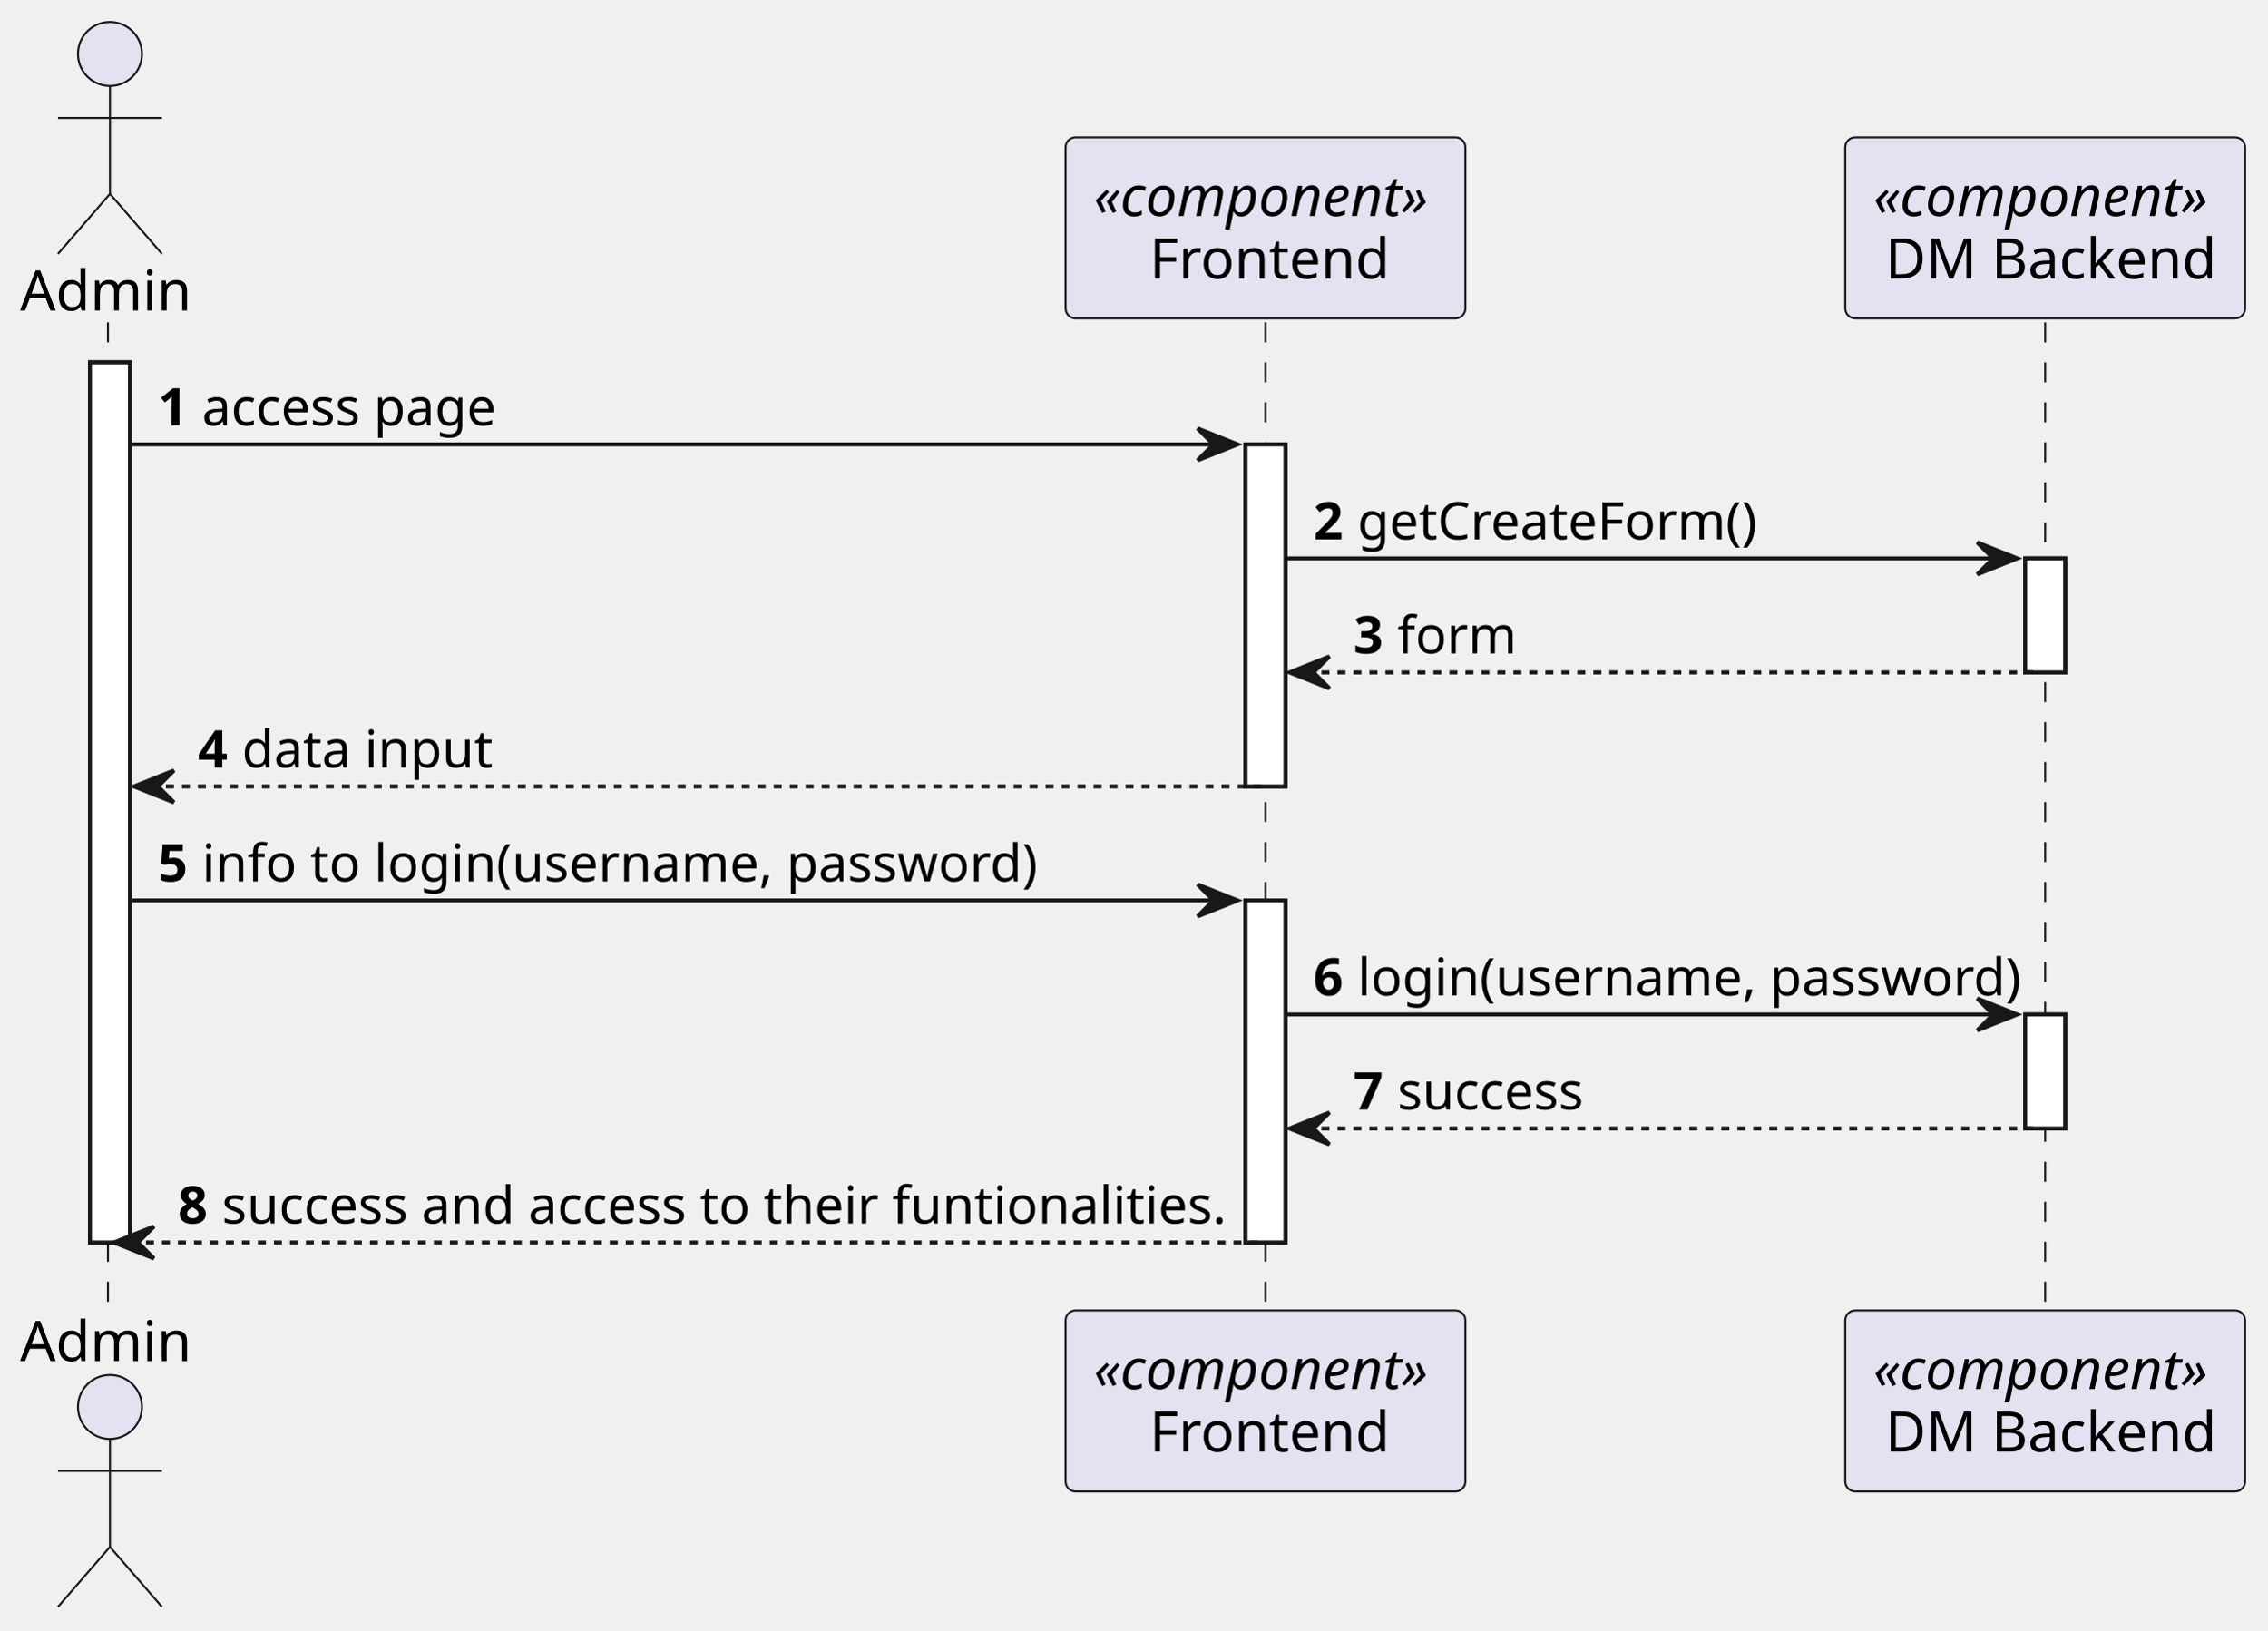
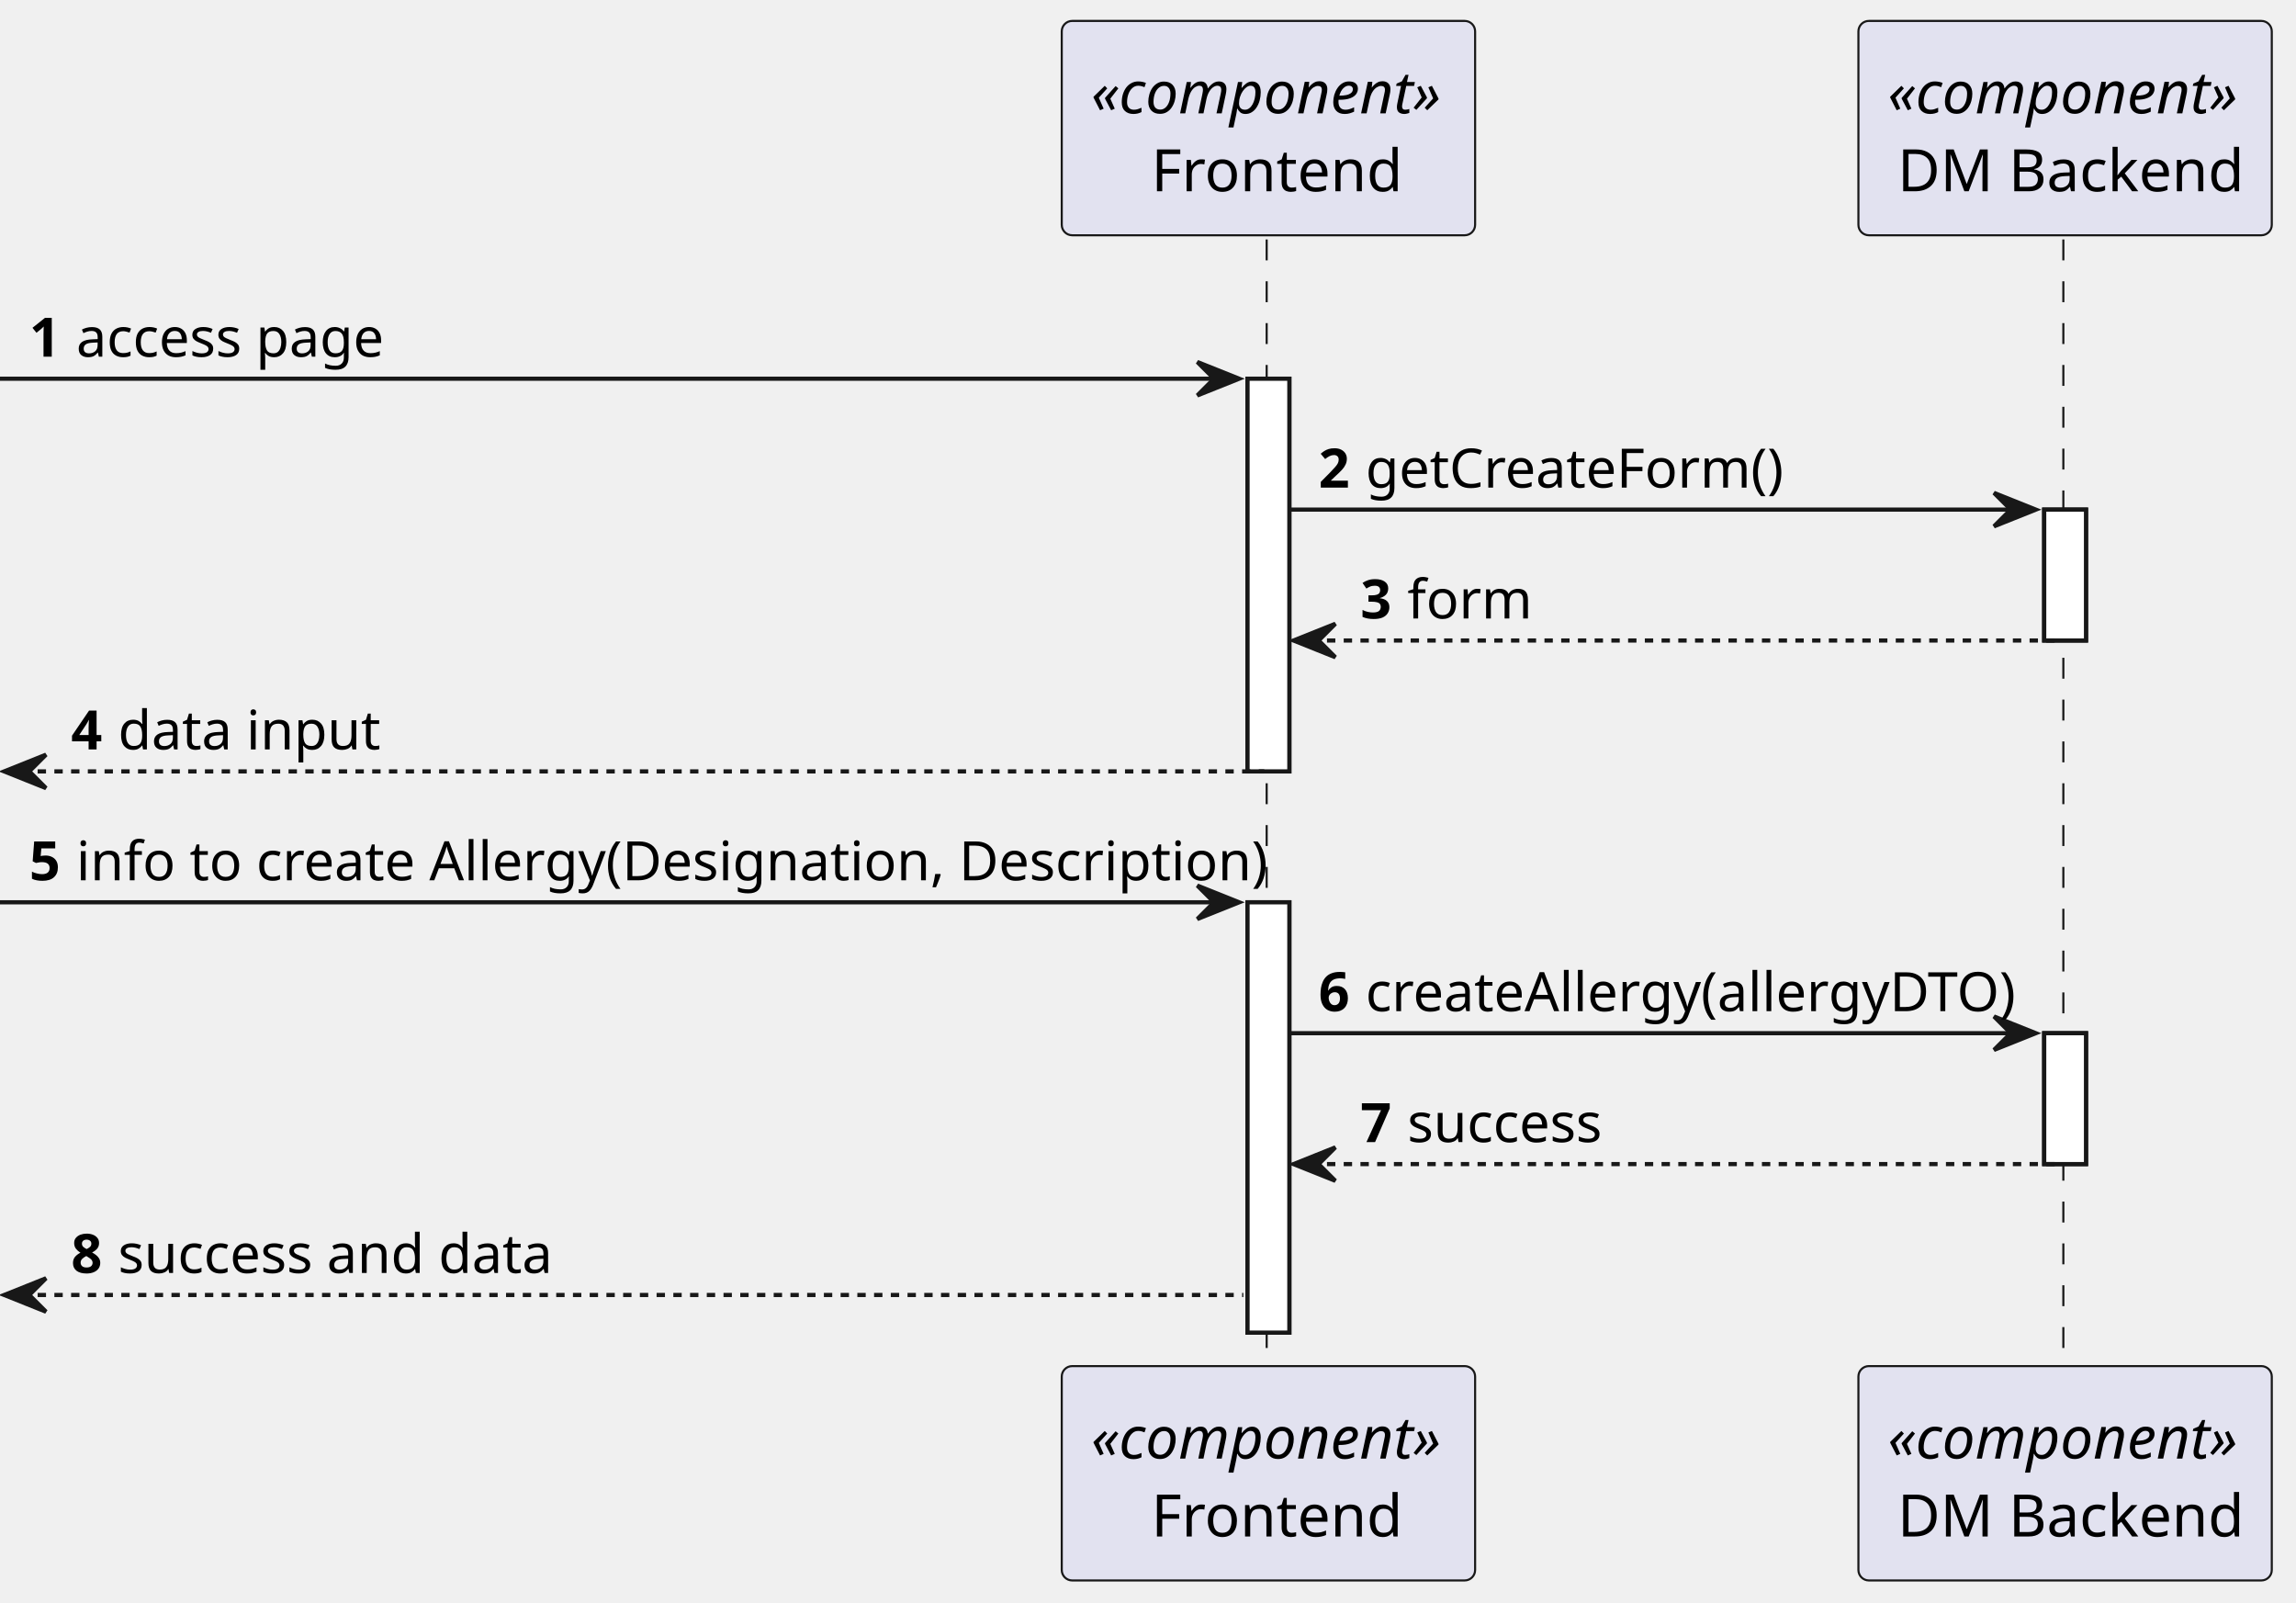
- <svg xmlns="http://www.w3.org/2000/svg" contentStyleType="text/css" height="408px" preserveAspectRatio="none" style="width:567px;height:408px;background:#FFFFFF;" version="1.1" viewBox="0 0 567 408" width="567px" zoomAndPan="magnify">
+ <svg xmlns="http://www.w3.org/2000/svg" contentStyleType="text/css" height="383px" preserveAspectRatio="none" style="width:549px;height:383px;background:#FFFFFF;" version="1.1" viewBox="0 0 549 383" width="549px" zoomAndPan="magnify">
  <defs />
  <g>
-     <rect fill="#FFFFFF" height="220.188" style="stroke:#181818;stroke-width:1.0;" width="10" x="22.5" y="90.641" />
-     <rect fill="#FFFFFF" height="85.57" style="stroke:#181818;stroke-width:1.0;" width="10" x="311.5" y="111.164" />
-     <rect fill="#FFFFFF" height="85.57" style="stroke:#181818;stroke-width:1.0;" width="10" x="311.5" y="225.258" />
-     <rect fill="#FFFFFF" height="28.523" style="stroke:#181818;stroke-width:1.0;" width="10" x="506.5" y="139.688" />
-     <rect fill="#FFFFFF" height="28.523" style="stroke:#181818;stroke-width:1.0;" width="10" x="506.5" y="253.781" />
-     <line style="stroke:#181818;stroke-width:0.5;stroke-dasharray:5.0,5.0;" x1="27" x2="27" y1="80.641" y2="328.828" />
-     <line style="stroke:#181818;stroke-width:0.5;stroke-dasharray:5.0,5.0;" x1="316.5" x2="316.5" y1="80.641" y2="328.828" />
-     <line style="stroke:#181818;stroke-width:0.5;stroke-dasharray:5.0,5.0;" x1="511.5" x2="511.5" y1="80.641" y2="328.828" />
-     <text fill="#000000" font-family="sans-serif" font-size="14" lengthAdjust="spacing" textLength="39" x="5" y="77.674">Admin</text>
-     <ellipse cx="27.5" cy="13.5" fill="#E2E2F0" rx="8" ry="8" style="stroke:#181818;stroke-width:0.5;" />
-     <path d="M27.5,21.5 L27.5,48.5 M14.5,29.5 L40.5,29.5 M27.5,48.5 L14.5,63.5 M27.5,48.5 L40.5,63.5 " fill="none" style="stroke:#181818;stroke-width:0.5;" />
-     <text fill="#000000" font-family="sans-serif" font-size="14" lengthAdjust="spacing" textLength="39" x="5" y="340.502">Admin</text>
-     <ellipse cx="27.5" cy="351.969" fill="#E2E2F0" rx="8" ry="8" style="stroke:#181818;stroke-width:0.5;" />
-     <path d="M27.5,359.969 L27.5,386.969 M14.5,367.969 L40.5,367.969 M27.5,386.969 L14.5,401.969 M27.5,386.969 L40.5,401.969 " fill="none" style="stroke:#181818;stroke-width:0.5;" />
-     <rect fill="#E2E2F0" height="45.281" rx="2.5" ry="2.5" style="stroke:#181818;stroke-width:0.5;" width="100" x="266.5" y="34.359" />
-     <text fill="#000000" font-family="sans-serif" font-size="14" font-style="italic" lengthAdjust="spacing" textLength="86" x="273.5" y="54.033">«component»</text>
-     <text fill="#000000" font-family="sans-serif" font-size="14" lengthAdjust="spacing" textLength="58" x="287.5" y="69.674">Frontend</text>
-     <rect fill="#E2E2F0" height="45.281" rx="2.5" ry="2.5" style="stroke:#181818;stroke-width:0.5;" width="100" x="266.5" y="327.828" />
-     <text fill="#000000" font-family="sans-serif" font-size="14" font-style="italic" lengthAdjust="spacing" textLength="86" x="273.5" y="347.502">«component»</text>
-     <text fill="#000000" font-family="sans-serif" font-size="14" lengthAdjust="spacing" textLength="58" x="287.5" y="363.143">Frontend</text>
-     <rect fill="#E2E2F0" height="45.281" rx="2.5" ry="2.5" style="stroke:#181818;stroke-width:0.5;" width="100" x="461.5" y="34.359" />
-     <text fill="#000000" font-family="sans-serif" font-size="14" font-style="italic" lengthAdjust="spacing" textLength="86" x="468.5" y="54.033">«component»</text>
-     <text fill="#000000" font-family="sans-serif" font-size="14" lengthAdjust="spacing" textLength="80" x="471.5" y="69.674">DM Backend</text>
-     <rect fill="#E2E2F0" height="45.281" rx="2.5" ry="2.5" style="stroke:#181818;stroke-width:0.5;" width="100" x="461.5" y="327.828" />
-     <text fill="#000000" font-family="sans-serif" font-size="14" font-style="italic" lengthAdjust="spacing" textLength="86" x="468.5" y="347.502">«component»</text>
-     <text fill="#000000" font-family="sans-serif" font-size="14" lengthAdjust="spacing" textLength="80" x="471.5" y="363.143">DM Backend</text>
-     <rect fill="#FFFFFF" height="220.188" style="stroke:#181818;stroke-width:1.0;" width="10" x="22.5" y="90.641" />
-     <rect fill="#FFFFFF" height="85.57" style="stroke:#181818;stroke-width:1.0;" width="10" x="311.5" y="111.164" />
-     <rect fill="#FFFFFF" height="85.57" style="stroke:#181818;stroke-width:1.0;" width="10" x="311.5" y="225.258" />
-     <rect fill="#FFFFFF" height="28.523" style="stroke:#181818;stroke-width:1.0;" width="10" x="506.5" y="139.688" />
-     <rect fill="#FFFFFF" height="28.523" style="stroke:#181818;stroke-width:1.0;" width="10" x="506.5" y="253.781" />
-     <polygon fill="#181818" points="299.5,107.164,309.5,111.164,299.5,115.164,303.5,111.164" style="stroke:#181818;stroke-width:1.0;" />
-     <line style="stroke:#181818;stroke-width:1.0;" x1="32.5" x2="305.5" y1="111.164" y2="111.164" />
-     <text fill="#000000" font-family="sans-serif" font-size="13" font-weight="bold" lengthAdjust="spacing" textLength="7" x="39.5" y="106.409">1</text>
-     <text fill="#000000" font-family="sans-serif" font-size="13" lengthAdjust="spacing" textLength="74" x="50.5" y="106.409">access page</text>
-     <polygon fill="#181818" points="494.5,135.688,504.5,139.688,494.5,143.688,498.5,139.688" style="stroke:#181818;stroke-width:1.0;" />
-     <line style="stroke:#181818;stroke-width:1.0;" x1="321.5" x2="500.5" y1="139.688" y2="139.688" />
-     <text fill="#000000" font-family="sans-serif" font-size="13" font-weight="bold" lengthAdjust="spacing" textLength="7" x="328.5" y="134.933">2</text>
-     <text fill="#000000" font-family="sans-serif" font-size="13" lengthAdjust="spacing" textLength="94" x="339.5" y="134.933">getCreateForm()</text>
-     <polygon fill="#181818" points="332.5,164.211,322.5,168.211,332.5,172.211,328.5,168.211" style="stroke:#181818;stroke-width:1.0;" />
-     <line style="stroke:#181818;stroke-width:1.0;stroke-dasharray:2.0,2.0;" x1="326.5" x2="510.5" y1="168.211" y2="168.211" />
-     <text fill="#000000" font-family="sans-serif" font-size="13" font-weight="bold" lengthAdjust="spacing" textLength="7" x="338.5" y="163.456">3</text>
-     <text fill="#000000" font-family="sans-serif" font-size="13" lengthAdjust="spacing" textLength="25" x="349.5" y="163.456">form</text>
-     <polygon fill="#181818" points="43.5,192.734,33.5,196.734,43.5,200.734,39.5,196.734" style="stroke:#181818;stroke-width:1.0;" />
-     <line style="stroke:#181818;stroke-width:1.0;stroke-dasharray:2.0,2.0;" x1="37.5" x2="315.5" y1="196.734" y2="196.734" />
-     <text fill="#000000" font-family="sans-serif" font-size="13" font-weight="bold" lengthAdjust="spacing" textLength="7" x="49.5" y="191.98">4</text>
-     <text fill="#000000" font-family="sans-serif" font-size="13" lengthAdjust="spacing" textLength="57" x="60.5" y="191.98">data input</text>
-     <polygon fill="#181818" points="299.5,221.258,309.5,225.258,299.5,229.258,303.5,225.258" style="stroke:#181818;stroke-width:1.0;" />
-     <line style="stroke:#181818;stroke-width:1.0;" x1="32.5" x2="305.5" y1="225.258" y2="225.258" />
-     <text fill="#000000" font-family="sans-serif" font-size="13" font-weight="bold" lengthAdjust="spacing" textLength="7" x="39.5" y="220.503">5</text>
-     <text fill="#000000" font-family="sans-serif" font-size="13" lengthAdjust="spacing" textLength="194" x="50.5" y="220.503">info to login(username, password)</text>
-     <polygon fill="#181818" points="494.5,249.781,504.5,253.781,494.5,257.781,498.5,253.781" style="stroke:#181818;stroke-width:1.0;" />
-     <line style="stroke:#181818;stroke-width:1.0;" x1="321.5" x2="500.5" y1="253.781" y2="253.781" />
-     <text fill="#000000" font-family="sans-serif" font-size="13" font-weight="bold" lengthAdjust="spacing" textLength="7" x="328.5" y="249.026">6</text>
-     <text fill="#000000" font-family="sans-serif" font-size="13" lengthAdjust="spacing" textLength="155" x="339.5" y="249.026">login(username, password)</text>
-     <polygon fill="#181818" points="332.5,278.305,322.5,282.305,332.5,286.305,328.5,282.305" style="stroke:#181818;stroke-width:1.0;" />
-     <line style="stroke:#181818;stroke-width:1.0;stroke-dasharray:2.0,2.0;" x1="326.5" x2="510.5" y1="282.305" y2="282.305" />
-     <text fill="#000000" font-family="sans-serif" font-size="13" font-weight="bold" lengthAdjust="spacing" textLength="7" x="338.5" y="277.55">7</text>
-     <text fill="#000000" font-family="sans-serif" font-size="13" lengthAdjust="spacing" textLength="49" x="349.5" y="277.55">success</text>
-     <polygon fill="#181818" points="38.5,306.828,28.5,310.828,38.5,314.828,34.5,310.828" style="stroke:#181818;stroke-width:1.0;" />
-     <line style="stroke:#181818;stroke-width:1.0;stroke-dasharray:2.0,2.0;" x1="32.5" x2="315.5" y1="310.828" y2="310.828" />
-     <text fill="#000000" font-family="sans-serif" font-size="13" font-weight="bold" lengthAdjust="spacing" textLength="7" x="44.5" y="306.073">8</text>
-     <text fill="#000000" font-family="sans-serif" font-size="13" lengthAdjust="spacing" textLength="244" x="55.5" y="306.073">success and access to their funtionalities.</text>
+     <rect fill="#FFFFFF" height="93.873" style="stroke:#181818;stroke-width:1.0;" width="10" x="298.298" y="90.533" />
+     <rect fill="#FFFFFF" height="102.873" style="stroke:#181818;stroke-width:1.0;" width="10" x="298.298" y="215.697" />
+     <rect fill="#FFFFFF" height="31.291" style="stroke:#181818;stroke-width:1.0;" width="10" x="488.79" y="121.824" />
+     <rect fill="#FFFFFF" height="31.291" style="stroke:#181818;stroke-width:1.0;" width="10" x="488.79" y="246.988" />
+     <line style="stroke:#181818;stroke-width:0.5;stroke-dasharray:5.0,5.0;" x1="302.877" x2="302.877" y1="57.242" y2="327.57" />
+     <line style="stroke:#181818;stroke-width:0.5;stroke-dasharray:5.0,5.0;" x1="493.369" x2="493.369" y1="57.242" y2="327.57" />
+     <rect fill="#E2E2F0" height="51.242" rx="2.5" ry="2.5" style="stroke:#181818;stroke-width:0.5;" width="98.841" x="253.877" y="5" />
+     <text fill="#000000" font-family="sans-serif" font-size="14" font-style="italic" lengthAdjust="spacing" textLength="84.841" x="260.877" y="27.107">«component»</text>
+     <text fill="#000000" font-family="sans-serif" font-size="14" lengthAdjust="spacing" textLength="56.034" x="275.281" y="45.728">Frontend</text>
+     <rect fill="#E2E2F0" height="51.242" rx="2.5" ry="2.5" style="stroke:#181818;stroke-width:0.5;" width="98.841" x="253.877" y="326.57" />
+     <text fill="#000000" font-family="sans-serif" font-size="14" font-style="italic" lengthAdjust="spacing" textLength="84.841" x="260.877" y="348.678">«component»</text>
+     <text fill="#000000" font-family="sans-serif" font-size="14" lengthAdjust="spacing" textLength="56.034" x="275.281" y="367.299">Frontend</text>
+     <rect fill="#E2E2F0" height="51.242" rx="2.5" ry="2.5" style="stroke:#181818;stroke-width:0.5;" width="98.841" x="444.369" y="5" />
+     <text fill="#000000" font-family="sans-serif" font-size="14" font-style="italic" lengthAdjust="spacing" textLength="84.841" x="451.369" y="27.107">«component»</text>
+     <text fill="#000000" font-family="sans-serif" font-size="14" lengthAdjust="spacing" textLength="80.144" x="453.717" y="45.728">DM Backend</text>
+     <rect fill="#E2E2F0" height="51.242" rx="2.5" ry="2.5" style="stroke:#181818;stroke-width:0.5;" width="98.841" x="444.369" y="326.57" />
+     <text fill="#000000" font-family="sans-serif" font-size="14" font-style="italic" lengthAdjust="spacing" textLength="84.841" x="451.369" y="348.678">«component»</text>
+     <text fill="#000000" font-family="sans-serif" font-size="14" lengthAdjust="spacing" textLength="80.144" x="453.717" y="367.299">DM Backend</text>
+     <rect fill="#FFFFFF" height="93.873" style="stroke:#181818;stroke-width:1.0;" width="10" x="298.298" y="90.533" />
+     <rect fill="#FFFFFF" height="102.873" style="stroke:#181818;stroke-width:1.0;" width="10" x="298.298" y="215.697" />
+     <rect fill="#FFFFFF" height="31.291" style="stroke:#181818;stroke-width:1.0;" width="10" x="488.79" y="121.824" />
+     <rect fill="#FFFFFF" height="31.291" style="stroke:#181818;stroke-width:1.0;" width="10" x="488.79" y="246.988" />
+     <polygon fill="#181818" points="286.298,86.533,296.298,90.533,286.298,94.533,290.298,90.533" style="stroke:#181818;stroke-width:1.0;" />
+     <line style="stroke:#181818;stroke-width:1.0;" x1="0" x2="292.298" y1="90.533" y2="90.533" />
+     <text fill="#000000" font-family="sans-serif" font-size="13" font-weight="bold" lengthAdjust="spacing" textLength="7.23" x="7" y="85.27">1</text>
+     <text fill="#000000" font-family="sans-serif" font-size="13" lengthAdjust="spacing" textLength="72.992" x="18.23" y="85.27">access page</text>
+     <polygon fill="#181818" points="476.79,117.824,486.79,121.824,476.79,125.824,480.79,121.824" style="stroke:#181818;stroke-width:1.0;" />
+     <line style="stroke:#181818;stroke-width:1.0;" x1="308.298" x2="482.79" y1="121.824" y2="121.824" />
+     <text fill="#000000" font-family="sans-serif" font-size="13" font-weight="bold" lengthAdjust="spacing" textLength="7.23" x="315.298" y="116.561">2</text>
+     <text fill="#000000" font-family="sans-serif" font-size="13" lengthAdjust="spacing" textLength="96.078" x="326.528" y="116.561">getCreateForm()</text>
+     <polygon fill="#181818" points="319.298,149.115,309.298,153.115,319.298,157.115,315.298,153.115" style="stroke:#181818;stroke-width:1.0;" />
+     <line style="stroke:#181818;stroke-width:1.0;stroke-dasharray:2.0,2.0;" x1="313.298" x2="492.79" y1="153.115" y2="153.115" />
+     <text fill="#000000" font-family="sans-serif" font-size="13" font-weight="bold" lengthAdjust="spacing" textLength="7.23" x="325.298" y="147.852">3</text>
+     <text fill="#000000" font-family="sans-serif" font-size="13" lengthAdjust="spacing" textLength="26" x="336.528" y="147.852">form</text>
+     <polygon fill="#181818" points="11,180.406,1,184.406,11,188.406,7,184.406" style="stroke:#181818;stroke-width:1.0;" />
+     <line style="stroke:#181818;stroke-width:1.0;stroke-dasharray:2.0,2.0;" x1="5" x2="302.298" y1="184.406" y2="184.406" />
+     <text fill="#000000" font-family="sans-serif" font-size="13" font-weight="bold" lengthAdjust="spacing" textLength="7.23" x="17" y="179.144">4</text>
+     <text fill="#000000" font-family="sans-serif" font-size="13" lengthAdjust="spacing" textLength="57.103" x="28.23" y="179.144">data input</text>
+     <polygon fill="#181818" points="286.298,211.697,296.298,215.697,286.298,219.697,290.298,215.697" style="stroke:#181818;stroke-width:1.0;" />
+     <line style="stroke:#181818;stroke-width:1.0;" x1="0" x2="292.298" y1="215.697" y2="215.697" />
+     <text fill="#000000" font-family="sans-serif" font-size="13" font-weight="bold" lengthAdjust="spacing" textLength="7.23" x="7" y="210.435">5</text>
+     <text fill="#000000" font-family="sans-serif" font-size="13" lengthAdjust="spacing" textLength="268.068" x="18.23" y="210.435">info to create Allergy(Designation, Description)</text>
+     <polygon fill="#181818" points="476.79,242.988,486.79,246.988,476.79,250.988,480.79,246.988" style="stroke:#181818;stroke-width:1.0;" />
+     <line style="stroke:#181818;stroke-width:1.0;" x1="308.298" x2="482.79" y1="246.988" y2="246.988" />
+     <text fill="#000000" font-family="sans-serif" font-size="13" font-weight="bold" lengthAdjust="spacing" textLength="7.23" x="315.298" y="241.726">6</text>
+     <text fill="#000000" font-family="sans-serif" font-size="13" lengthAdjust="spacing" textLength="150.262" x="326.528" y="241.726">createAllergy(allergyDTO)</text>
+     <polygon fill="#181818" points="319.298,274.279,309.298,278.279,319.298,282.279,315.298,278.279" style="stroke:#181818;stroke-width:1.0;" />
+     <line style="stroke:#181818;stroke-width:1.0;stroke-dasharray:2.0,2.0;" x1="313.298" x2="492.79" y1="278.279" y2="278.279" />
+     <text fill="#000000" font-family="sans-serif" font-size="13" font-weight="bold" lengthAdjust="spacing" textLength="7.23" x="325.298" y="273.017">7</text>
+     <text fill="#000000" font-family="sans-serif" font-size="13" lengthAdjust="spacing" textLength="46.96" x="336.528" y="273.017">success</text>
+     <polygon fill="#181818" points="11,305.57,1,309.57,11,313.57,7,309.57" style="stroke:#181818;stroke-width:1.0;" />
+     <line style="stroke:#181818;stroke-width:1.0;stroke-dasharray:2.0,2.0;" x1="5" x2="297.298" y1="309.57" y2="309.57" />
+     <text fill="#000000" font-family="sans-serif" font-size="13" font-weight="bold" lengthAdjust="spacing" textLength="7.23" x="17" y="304.308">8</text>
+     <text fill="#000000" font-family="sans-serif" font-size="13" lengthAdjust="spacing" textLength="101.175" x="28.23" y="304.308">success and data</text>
  </g>
</svg>
